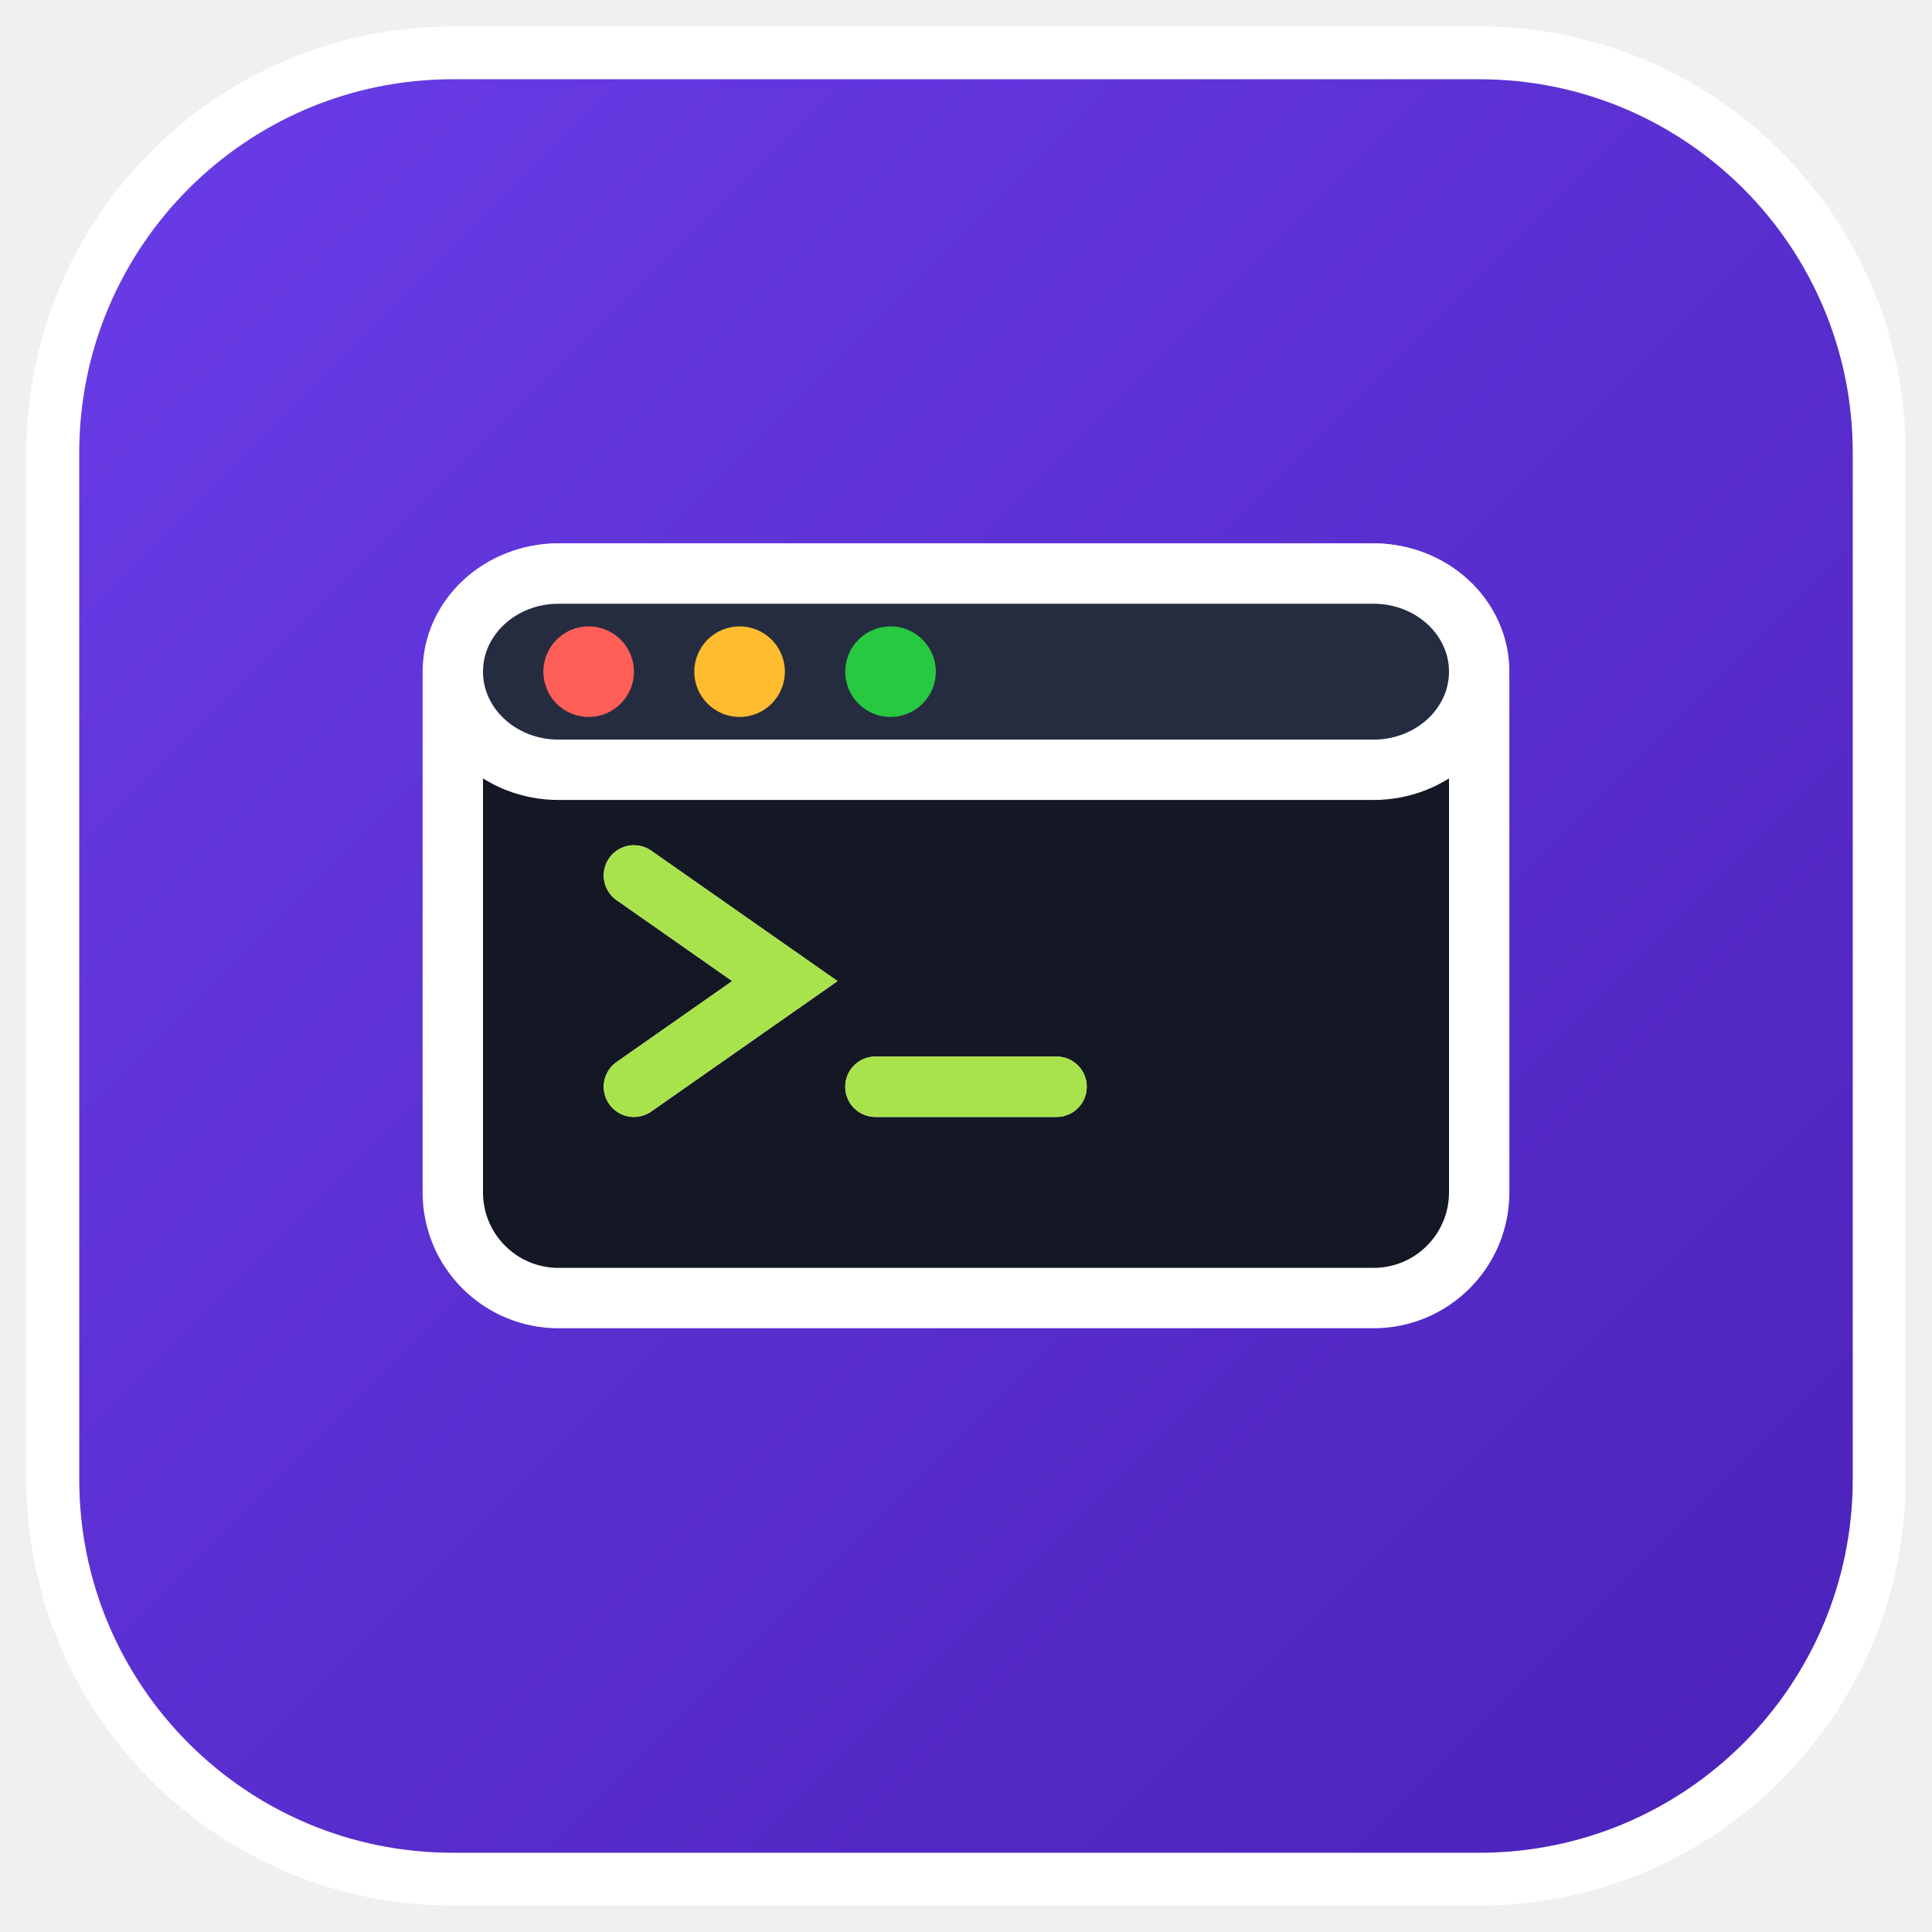
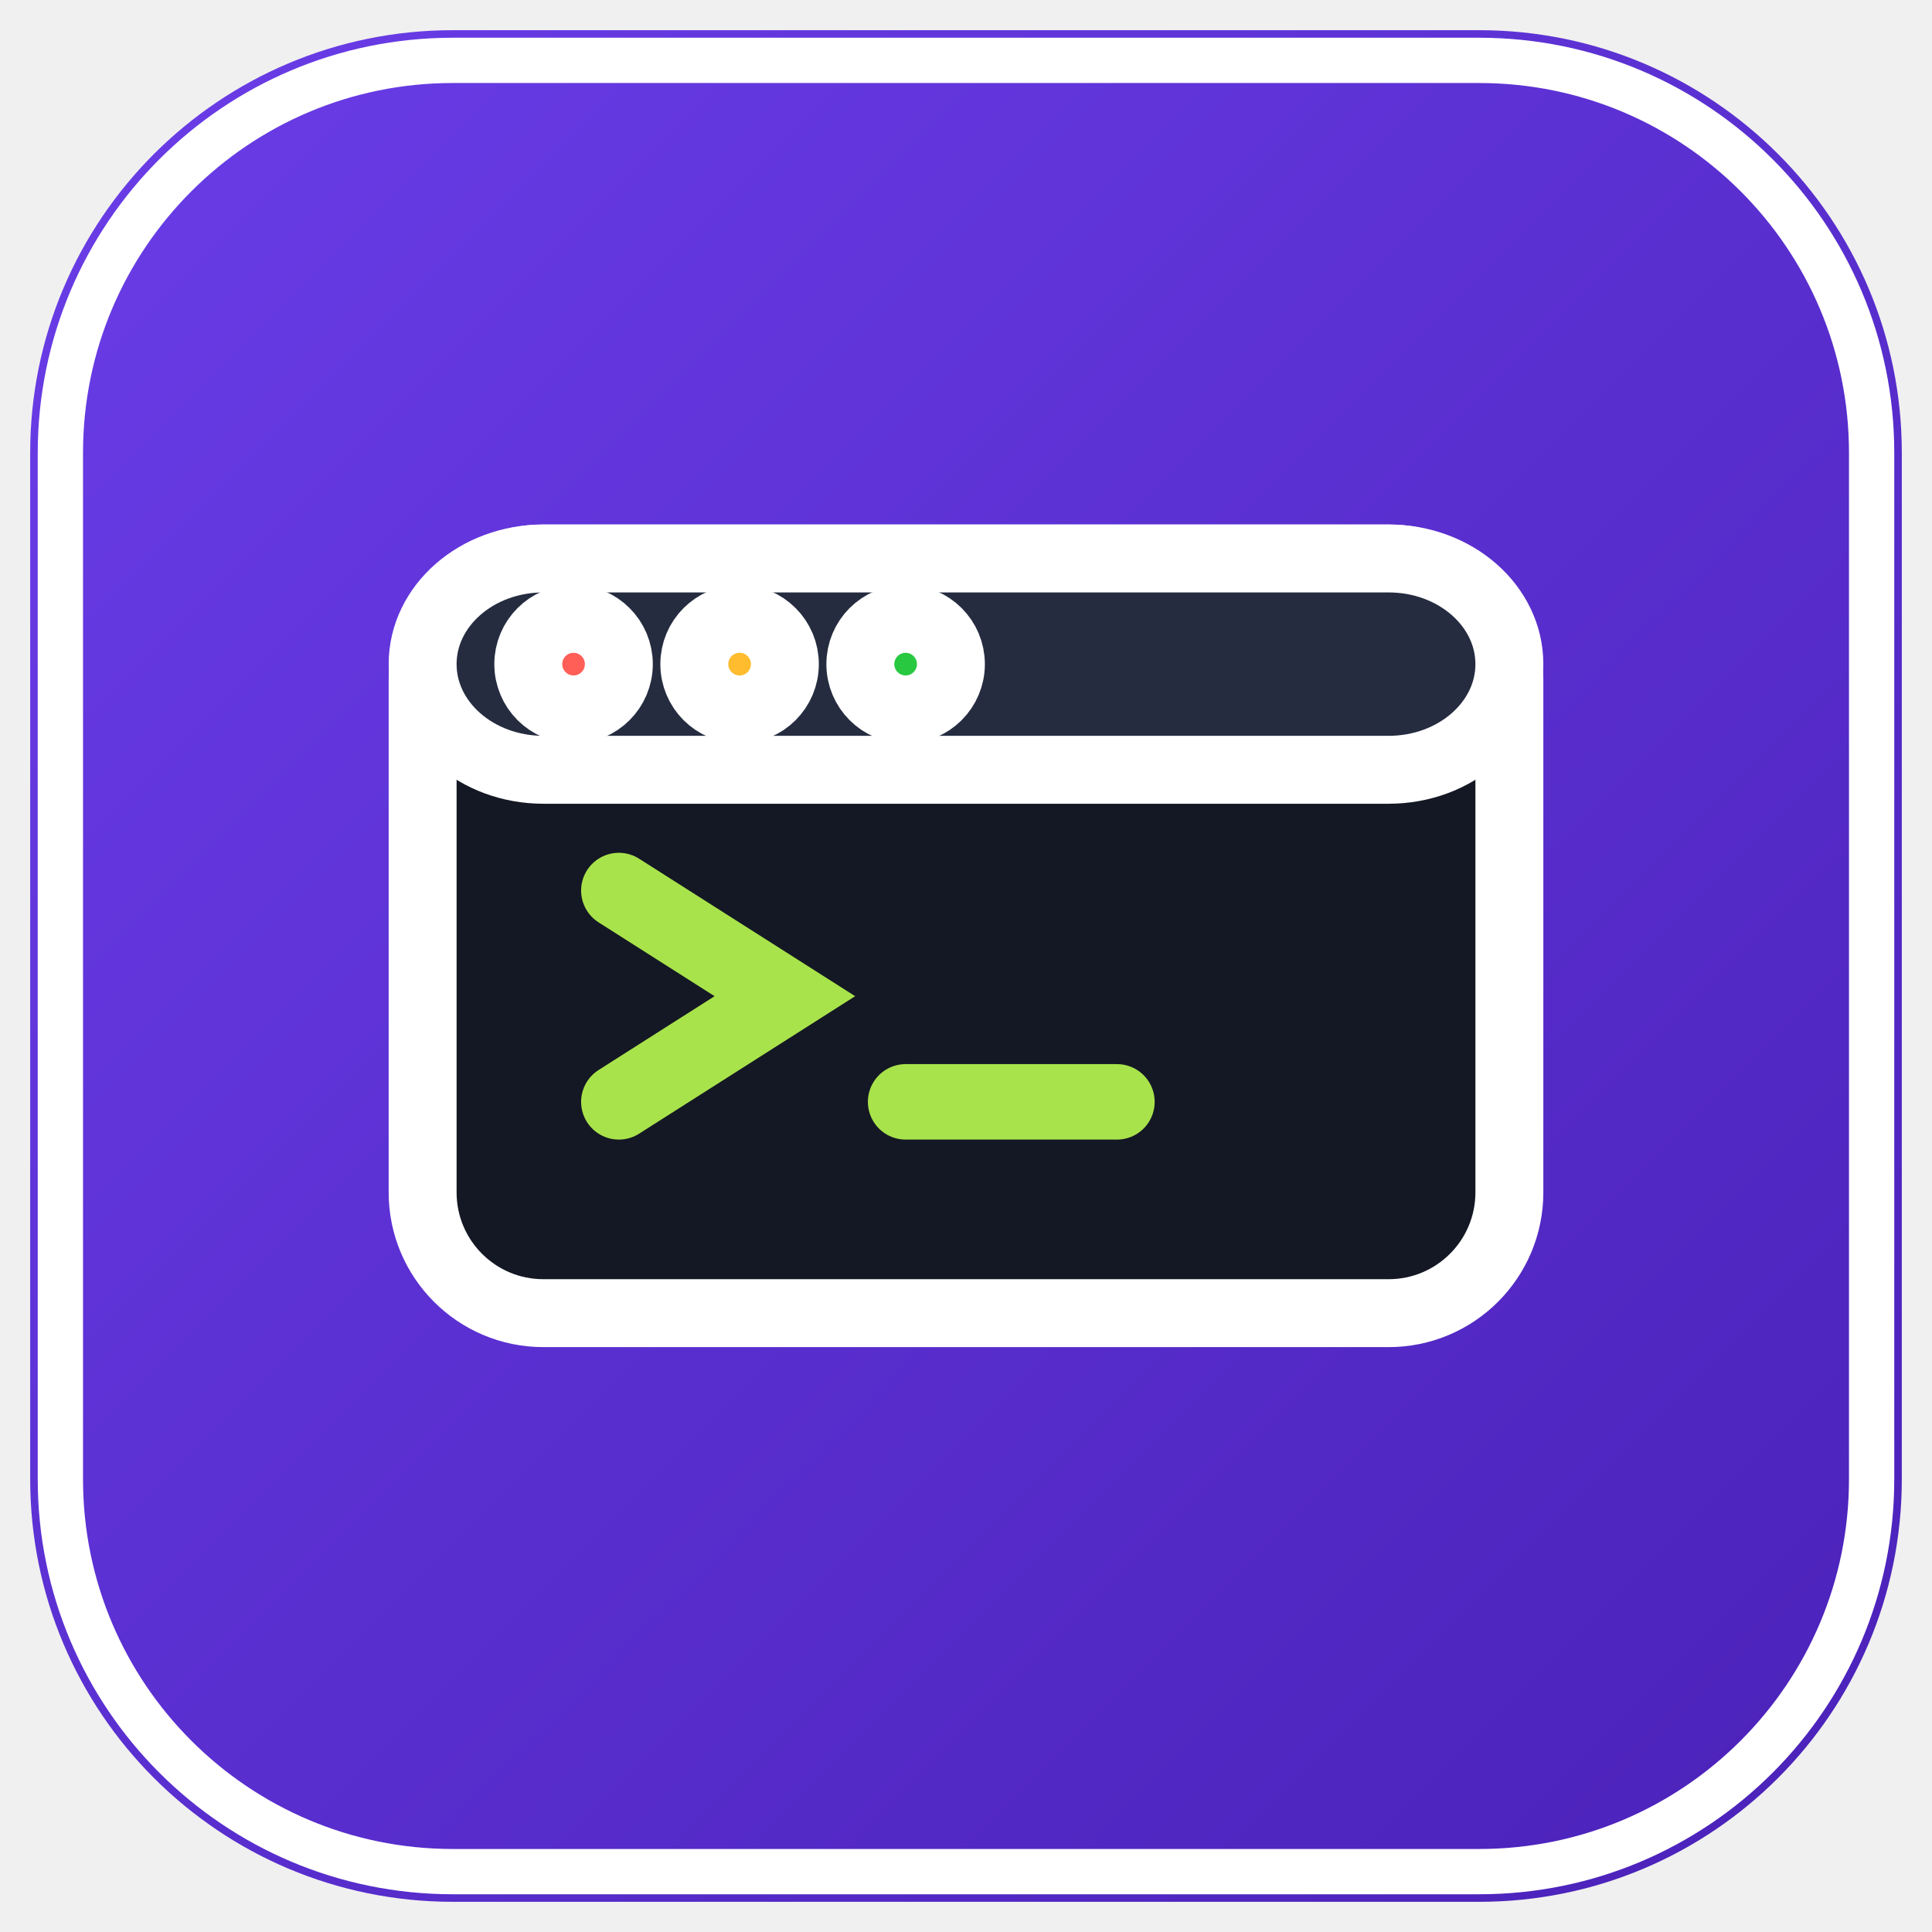
<svg xmlns="http://www.w3.org/2000/svg" viewBox="0 0 256 256" width="256" height="256">
  <defs>
    <linearGradient id="g" x1="0" y1="0" x2="1" y2="1">
      <stop offset="0" stop-color="#6A3DE8" />
      <stop offset="1" stop-color="#4A21B8" />
    </linearGradient>
  </defs>
  <rect x="4" y="4" width="248" height="248" rx="56" fill="url(#g)" />
-   <rect x="7" y="7" width="242" height="242" rx="53" fill="none" stroke="#ffffff" stroke-width="7" />
-   <g stroke="#ffffff" stroke-width="8" stroke-linecap="round" fill="none">
-     <rect x="60" y="76" width="136" height="96" rx="14" fill="#141824" />
-     <rect x="60" y="76" width="136" height="26" rx="14" fill="#252c40" />
-     <circle cx="78" cy="89" r="6" fill="#ff5f57" stroke="none" />
-     <circle cx="98" cy="89" r="6" fill="#febc2e" stroke="none" />
-     <circle cx="118" cy="89" r="6" fill="#28c840" stroke="none" />
-     <path d="M84 116 L104 130 L84 144" />
-     <path d="M116 144 L140 144" />
-     <path d="M84 116 L104 130 L84 144" stroke="#a9e34b" />
-     <path d="M116 144 L140 144" stroke="#a9e34b" />
+   <rect x="8" y="8" width="240" height="240" rx="52" fill="none" stroke="#ffffff" stroke-width="6" />
+   <g stroke="#ffffff" stroke-width="9" stroke-linecap="round" fill="none">
+     <rect x="56" y="74" width="144" height="100" rx="16" fill="#141824" />
+     <rect x="56" y="74" width="144" height="28" rx="16" fill="#252c40" />
+     <circle cx="76" cy="88" r="6" fill="#ff5f57" />
+     <circle cx="98" cy="88" r="6" fill="#febc2e" />
+     <circle cx="120" cy="88" r="6" fill="#28c840" />
+     <path d="M82 118 L104 132 L82 146" stroke="#a9e34b" stroke-width="10" />
+     <path d="M120 146 L148 146" stroke="#a9e34b" stroke-width="10" />
  </g>
</svg>
